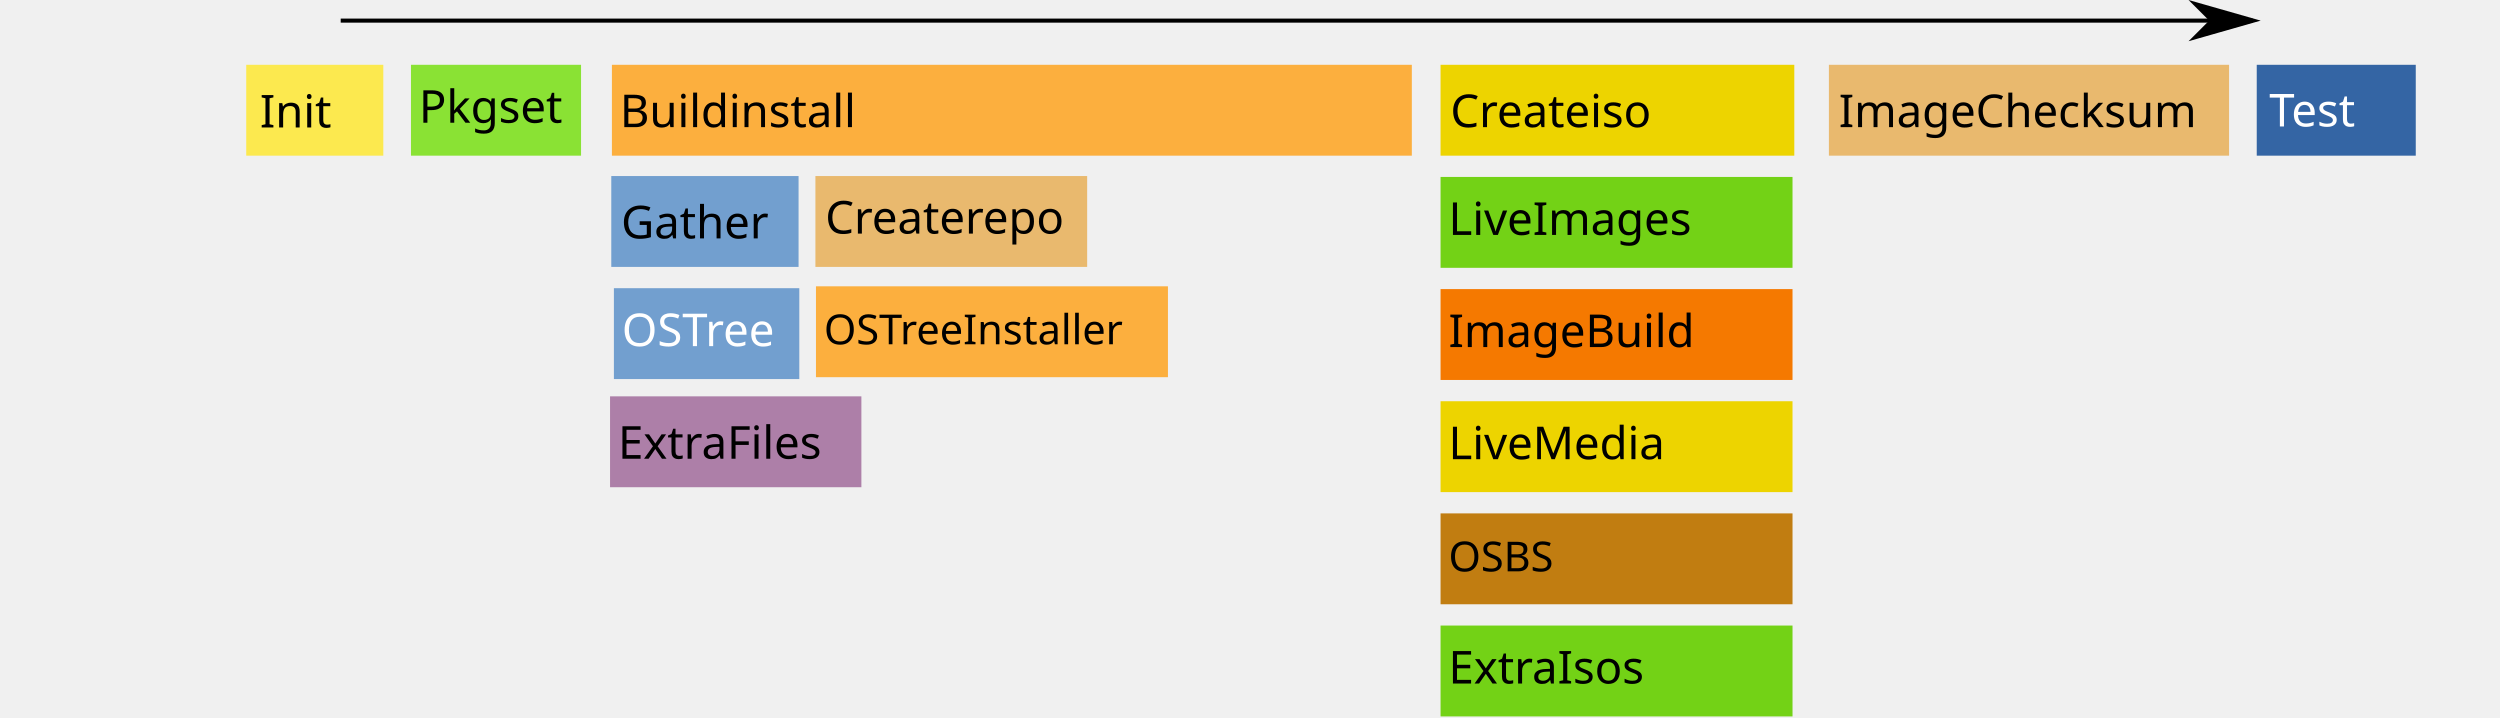
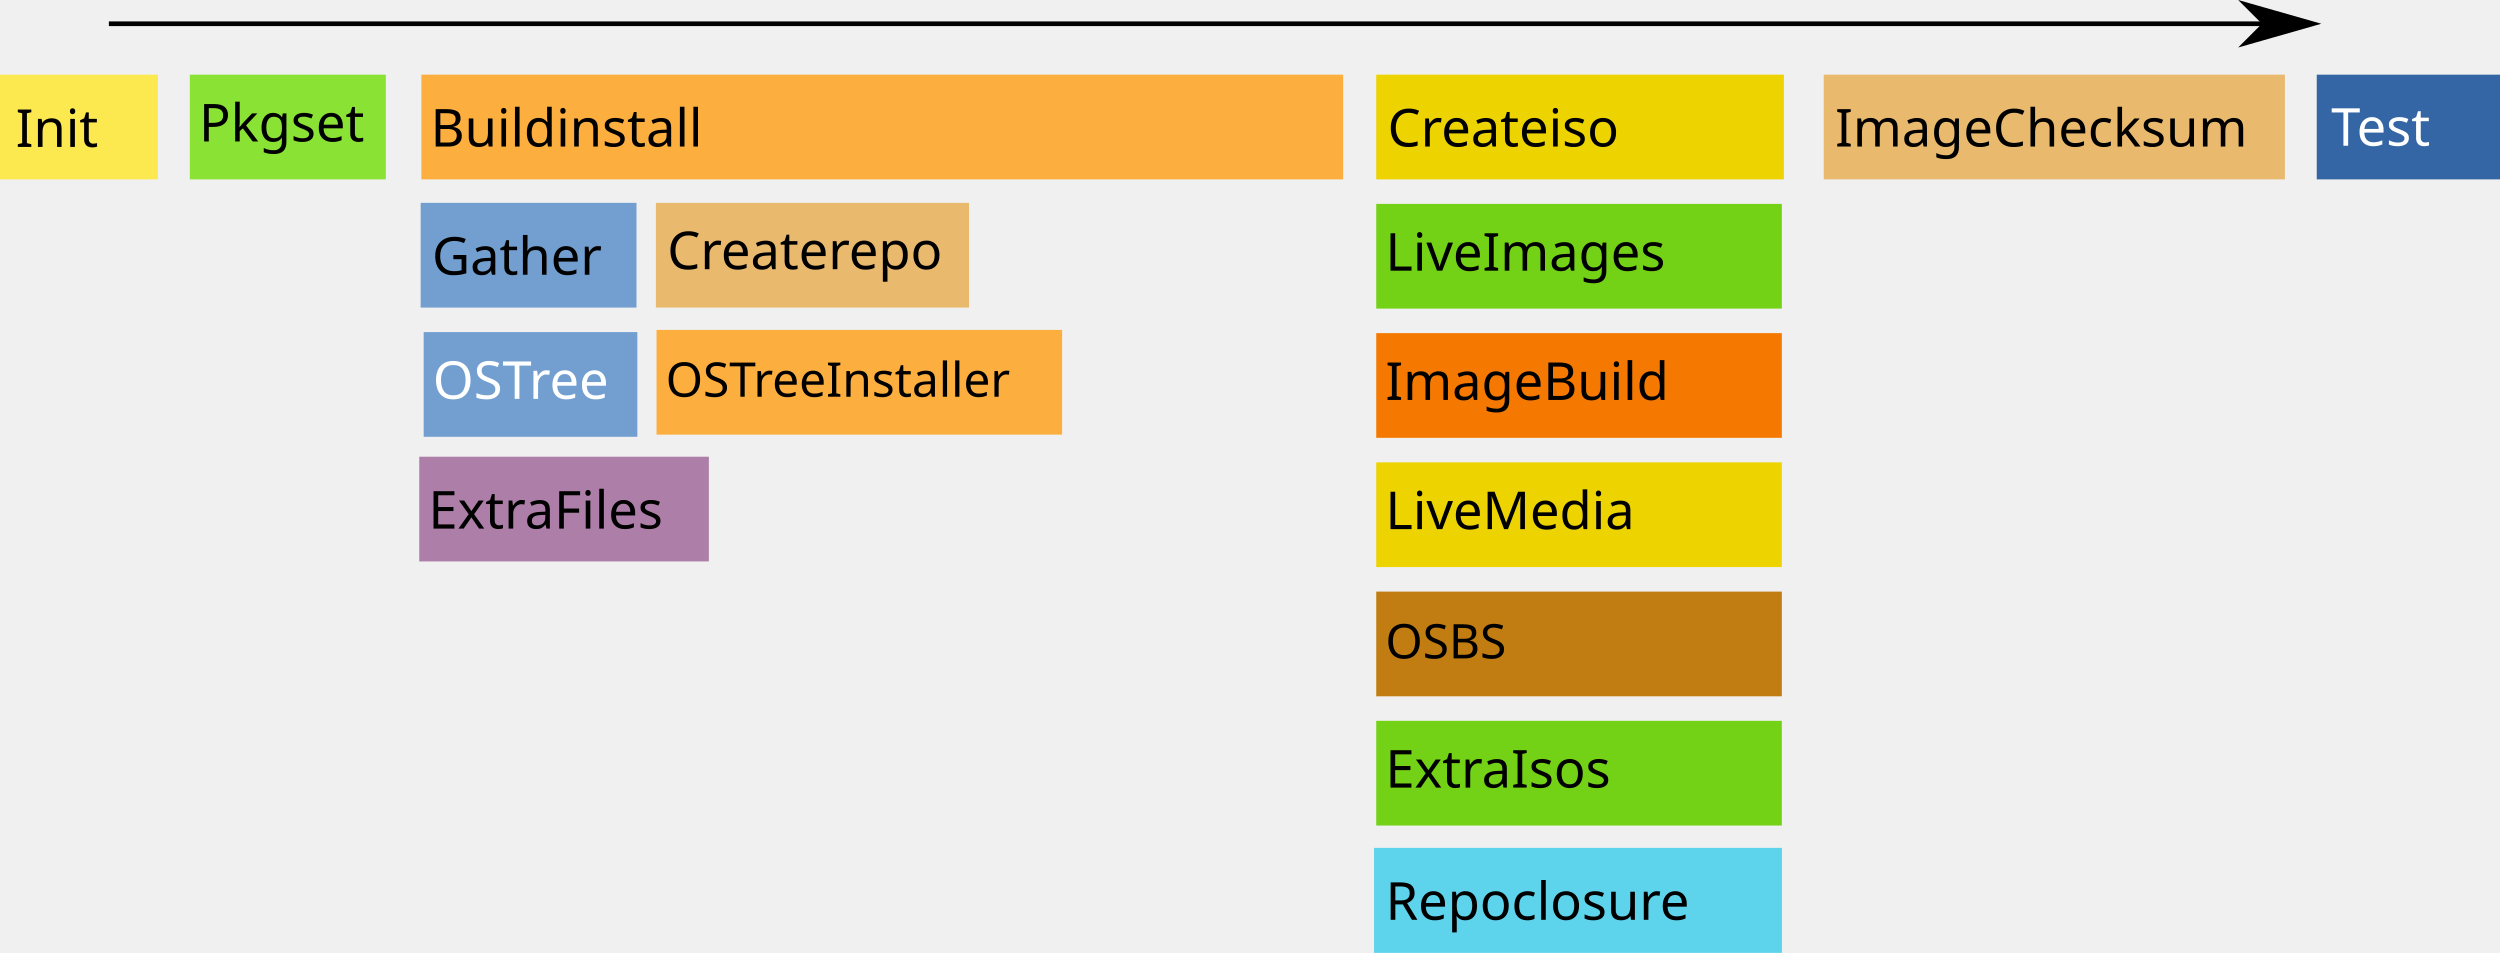
- <svg xmlns="http://www.w3.org/2000/svg" version="1.1" id="svg2" viewBox="0 0 771.665 221.5" height="221.5" width="771.665">
+ <svg xmlns="http://www.w3.org/2000/svg" version="1.1" id="svg2" viewBox="0 0 669.665 255.182" height="255.182" width="669.665">
  <defs id="defs4">
    <marker orient="auto" refY="0" refX="0" id="Arrow1Lend" style="overflow:visible">
      <path id="path4451" d="M 0,0 5,-5 -12.5,0 5,5 Z" style="fill:#000000;fill-opacity:1;fill-rule:evenodd;stroke:#000000;stroke-width:1pt;stroke-opacity:1" transform="matrix(-0.8,0,0,-0.8,-10,0)" />
    </marker>
  </defs>
-   <g id="layer1" transform="matrix(1.066667,0,0,1.066667,-2.473231,-910.8524)">
+   <g id="layer1" transform="matrix(1.066667,0,0,1.066667,-78.47322,-910.8524)">
    <g id="g3411" transform="translate(71.99326,-80.81712)">
      <rect transform="matrix(0,1,1,0,0,0)" y="49.25" x="953.491" height="49.215" width="26.296" id="rect3340" style="fill:#8ae234;fill-rule:evenodd;stroke:none;stroke-width:1px;stroke-linecap:butt;stroke-linejoin:miter;stroke-opacity:1" />
      <text id="text3360" y="970.266" x="51.555" style="font-style:normal;font-weight:normal;line-height:0%;font-family:sans-serif;letter-spacing:0px;word-spacing:0px;fill:#000000;fill-opacity:1;stroke:none;stroke-width:1px;stroke-linecap:butt;stroke-linejoin:miter;stroke-opacity:1" xml:space="preserve">
        <tspan style="font-size:13.148px;line-height:1.25" y="970.266" x="51.555" id="tspan3362">Pkgset</tspan>
      </text>
    </g>
    <g id="g3446" transform="translate(-22.54501,-80.81712)">
      <rect transform="matrix(0,1,1,0,0,0)" style="fill:#e9b96e;fill-rule:evenodd;stroke:none;stroke-width:1px;stroke-linecap:butt;stroke-linejoin:miter;stroke-opacity:1" id="rect3338-1" width="26.296" height="115.801" x="953.491" y="554.101" />
      <text id="text3384-0" y="971.54" x="556.957" style="font-style:normal;font-variant:normal;font-weight:normal;font-stretch:normal;line-height:0%;font-family:sans-serif;-inkscape-font-specification:'sans-serif, Normal';text-align:start;letter-spacing:0px;word-spacing:0px;writing-mode:lr-tb;text-anchor:start;fill:#000000;fill-opacity:1;stroke:none;stroke-width:1px;stroke-linecap:butt;stroke-linejoin:miter;stroke-opacity:1" xml:space="preserve">
        <tspan style="font-size:13.148px;line-height:1.25" id="tspan3391" x="556.957" y="971.54">ImageChecksum</tspan>
      </text>
    </g>
    <g id="g3398" transform="translate(101.3789,-80.81712)">
      <rect transform="matrix(0,1,1,0,0,0)" style="fill:#3465a4;fill-rule:evenodd;stroke:none;stroke-width:1px;stroke-linecap:butt;stroke-linejoin:miter;stroke-opacity:1" id="rect3400" width="26.296" height="46.018" x="953.491" y="553.982" />
      <text id="text3396" y="971.338" x="557.616" style="font-style:normal;font-weight:normal;line-height:0%;font-family:sans-serif;letter-spacing:0px;word-spacing:0px;fill:#ffffff;fill-opacity:1;stroke:none;stroke-width:1px;stroke-linecap:butt;stroke-linejoin:miter;stroke-opacity:1" xml:space="preserve">
        <tspan style="font-size:13.148px;line-height:1.25" y="971.338" x="557.616" id="tspan3398">Test</tspan>
      </text>
    </g>
    <g transform="translate(71.24996,-0.3440404)" id="g3720">
      <rect transform="matrix(0,1,1,0,0,0)" y="2.319" x="873.018" height="39.67" width="26.296" id="rect3336" style="fill:#fce94f;fill-rule:evenodd;stroke:none;stroke-width:1px;stroke-linecap:butt;stroke-linejoin:miter;stroke-opacity:1" />
      <text id="text3356" y="891.16" x="6.26" style="font-style:normal;font-weight:normal;line-height:0%;font-family:sans-serif;letter-spacing:0px;word-spacing:0px;fill:#000000;fill-opacity:1;stroke:none;stroke-width:1px;stroke-linecap:butt;stroke-linejoin:miter;stroke-opacity:1" xml:space="preserve">
        <tspan style="font-size:13.148px;line-height:1.25" y="891.16" x="6.26" id="tspan3358">Init</tspan>
      </text>
    </g>
    <path style="fill:none;fill-rule:evenodd;stroke:#000000;stroke-width:1.175px;stroke-linecap:butt;stroke-linejoin:miter;stroke-opacity:1;marker-end:url(#Arrow1Lend)" d="M 100.909,859.889 H 654.227" id="path3642" />
    <g transform="translate(75.92569,-0.3440404)" id="g3668">
      <g id="g3663">
        <rect style="fill:#fcaf3e;fill-rule:evenodd;stroke:none;stroke-width:1px;stroke-linecap:butt;stroke-linejoin:miter;stroke-opacity:1" id="rect3342" width="26.296" height="231.477" x="873.018" y="103.464" transform="matrix(0,1,1,0,0,0)" />
        <text xml:space="preserve" style="font-style:normal;font-weight:normal;line-height:0%;font-family:sans-serif;letter-spacing:0px;word-spacing:0px;fill:#000000;fill-opacity:1;stroke:none;stroke-width:1px;stroke-linecap:butt;stroke-linejoin:miter;stroke-opacity:1" x="105.768" y="891.067" id="text3364">
          <tspan id="tspan3366" x="105.768" y="891.067" style="font-size:13.148px;line-height:1.25">Buildinstall</tspan>
        </text>
      </g>
      <g id="g3639">
        <rect style="fill:#729fcf;fill-rule:evenodd;stroke:none;stroke-width:1px;stroke-linecap:butt;stroke-linejoin:miter;stroke-opacity:1" id="rect3344" width="26.296" height="54.198" x="905.21" y="103.282" transform="matrix(0,1,1,0,0,0)" />
        <text xml:space="preserve" style="font-style:normal;font-weight:normal;line-height:0%;font-family:sans-serif;letter-spacing:0px;word-spacing:0px;fill:#000000;fill-opacity:1;stroke:none;stroke-width:1px;stroke-linecap:butt;stroke-linejoin:miter;stroke-opacity:1" x="106.138" y="923.259" id="text3368">
          <tspan id="tspan3370" x="106.138" y="923.259" style="font-size:13.148px;line-height:1.25">Gather</tspan>
        </text>
      </g>
      <g id="g3647" transform="translate(-59.99997,63.74997)">
        <g id="g3644">
          <rect transform="matrix(0,1,1,0,0,0)" y="162.926" x="905.21" height="72.73" width="26.296" id="rect3346" style="fill:#ad7fa8;fill-rule:evenodd;stroke:none;stroke-width:1px;stroke-linecap:butt;stroke-linejoin:miter;stroke-opacity:1" />
        </g>
        <text xml:space="preserve" style="font-style:normal;font-weight:normal;line-height:0%;font-family:sans-serif;letter-spacing:0px;word-spacing:0px;fill:#000000;fill-opacity:1;stroke:none;stroke-width:1px;stroke-linecap:butt;stroke-linejoin:miter;stroke-opacity:1" x="165.23" y="923.259" id="text3372">
          <tspan id="tspan3374" x="165.23" y="923.259" style="font-size:13.148px;line-height:1.25">ExtraFiles</tspan>
        </text>
      </g>
      <g id="g3658" transform="translate(-78.74996)">
        <rect style="fill:#e9b96e;fill-rule:evenodd;stroke:none;stroke-width:1px;stroke-linecap:butt;stroke-linejoin:miter;stroke-opacity:1" id="rect3348" width="26.296" height="78.636" x="905.21" y="241.102" transform="matrix(0,1,1,0,0,0)" />
        <text xml:space="preserve" style="font-style:normal;font-weight:normal;line-height:0%;font-family:sans-serif;letter-spacing:0px;word-spacing:0px;fill:#000000;fill-opacity:1;stroke:none;stroke-width:1px;stroke-linecap:butt;stroke-linejoin:miter;stroke-opacity:1" x="243.959" y="921.869" id="text3376">
          <tspan id="tspan3378" x="243.959" y="921.869" style="font-size:13.148px;line-height:1.25">Createrepo</tspan>
        </text>
      </g>
      <g transform="translate(-150.564,114.1166)" id="g3408">
        <rect style="fill:#729fcf;fill-rule:evenodd;stroke:none;stroke-width:1px;stroke-linecap:butt;stroke-linejoin:miter;stroke-opacity:1" id="rect3350-3" width="26.296" height="53.654" x="823.547" y="254.602" transform="matrix(0,1,1,0,0,0)" />
        <text xml:space="preserve" style="font-style:normal;font-weight:normal;line-height:0%;font-family:sans-serif;text-align:start;letter-spacing:0px;word-spacing:0px;writing-mode:lr-tb;text-anchor:start;fill:#ffffff;fill-opacity:1;stroke:none;stroke-width:1px;stroke-linecap:butt;stroke-linejoin:miter;stroke-opacity:1" x="256.906" y="840.322" id="text3380-2">
          <tspan y="840.322" x="256.906" id="tspan3406" style="font-size:13.148px;line-height:1.25">OSTree</tspan>
        </text>
      </g>
      <g id="g288" transform="translate(-328.3911,-85.51782)">
        <g id="g3653" transform="translate(0.5670658)">
          <rect transform="matrix(0,1,1,0,0,0)" y="490.338" x="1022.637" height="101.851" width="26.296" id="rect3428" style="fill:#fcaf3e;fill-rule:evenodd;stroke:none;stroke-width:1px;stroke-linecap:butt;stroke-linejoin:miter;stroke-opacity:1" />
          <text id="text3430" y="1039.412" x="492.642" style="font-style:normal;font-variant:normal;font-weight:normal;font-stretch:normal;line-height:0%;font-family:sans-serif;-inkscape-font-specification:'sans-serif, Normal';text-align:start;letter-spacing:0px;word-spacing:0px;writing-mode:lr-tb;text-anchor:start;fill:#000000;fill-opacity:1;stroke:none;stroke-width:1px;stroke-linecap:butt;stroke-linejoin:miter;stroke-opacity:1" xml:space="preserve">
            <tspan style="font-size:12px;line-height:0" y="1039.412" x="492.642" id="tspan283">OSTreeInstaller</tspan>
          </text>
        </g>
      </g>
    </g>
-     <g transform="translate(-29.68356,-0.3440889)" id="g236">
-       <g id="g3458" transform="translate(28.72396,-80.47303)">
+     <g id="g1061">
+       <g id="g3458" transform="translate(-0.959604,-80.81712)">
        <rect y="420.136" x="953.491" height="102.366" width="26.296" id="rect3338" style="fill:#edd400;fill-rule:evenodd;stroke:none;stroke-width:1px;stroke-linecap:butt;stroke-linejoin:miter;stroke-opacity:1" transform="matrix(0,1,1,0,0,0)" />
        <text xml:space="preserve" style="font-style:normal;font-weight:normal;line-height:0%;font-family:sans-serif;letter-spacing:0px;word-spacing:0px;fill:#000000;fill-opacity:1;stroke:none;stroke-width:1px;stroke-linecap:butt;stroke-linejoin:miter;stroke-opacity:1" x="422.993" y="971.54" id="text3384">
          <tspan style="font-size:13.148px;line-height:1.25" id="tspan3386" x="422.993" y="971.54">Createiso</tspan>
        </text>
      </g>
-       <g transform="translate(28.46751,-84.18123)" id="g3453">
+       <g transform="translate(-1.216051,-84.52532)" id="g3453">
        <rect style="fill:#73d216;fill-rule:evenodd;stroke:none;stroke-width:1px;stroke-linecap:butt;stroke-linejoin:miter;stroke-opacity:1" id="rect3352" width="26.296" height="101.851" x="989.652" y="420.393" transform="matrix(0,1,1,0,0,0)" />
        <text xml:space="preserve" style="font-style:normal;font-weight:normal;line-height:0%;font-family:sans-serif;letter-spacing:0px;word-spacing:0px;fill:#000000;fill-opacity:1;stroke:none;stroke-width:1px;stroke-linecap:butt;stroke-linejoin:miter;stroke-opacity:1" x="422.698" y="1006.428" id="text3388">
          <tspan style="font-size:13.148px;line-height:1.25" id="tspan3390" x="422.698" y="1006.428">LiveImages</tspan>
        </text>
      </g>
-       <g transform="translate(28.46751,-88.14188)" id="g3448">
+       <g transform="translate(-1.216051,-88.48597)" id="g3448">
        <rect style="fill:#f57900;fill-rule:evenodd;stroke:none;stroke-width:1px;stroke-linecap:butt;stroke-linejoin:miter;stroke-opacity:1" id="rect3354" width="26.296" height="101.851" x="1026.066" y="420.393" transform="matrix(0,1,1,0,0,0)" />
        <text xml:space="preserve" style="font-style:normal;font-weight:normal;line-height:0%;font-family:sans-serif;letter-spacing:0px;word-spacing:0px;fill:#000000;fill-opacity:1;stroke:none;stroke-width:1px;stroke-linecap:butt;stroke-linejoin:miter;stroke-opacity:1" x="422.698" y="1042.842" id="text3392">
          <tspan style="font-size:13.148px;line-height:1.25" id="tspan3394" x="422.698" y="1042.842">ImageBuild</tspan>
        </text>
      </g>
-       <g transform="translate(27.76042,-92.4581)" id="g3443">
+       <g transform="translate(-1.923143,-92.80219)" id="g3443">
        <rect transform="matrix(0,1,1,0,0,0)" y="421.1" x="1062.836" height="101.851" width="26.296" id="rect3422" style="fill:#edd400;fill-rule:evenodd;stroke:none;stroke-width:1px;stroke-linecap:butt;stroke-linejoin:miter;stroke-opacity:1" />
        <text id="text3424" y="1079.611" x="423.405" style="font-style:normal;font-weight:normal;line-height:0%;font-family:sans-serif;text-align:start;letter-spacing:0px;word-spacing:0px;writing-mode:lr-tb;text-anchor:start;fill:#000000;fill-opacity:1;stroke:none;stroke-width:1px;stroke-linecap:butt;stroke-linejoin:miter;stroke-opacity:1" xml:space="preserve">
          <tspan style="font-size:13.148px;line-height:1.25" y="1079.611" x="423.405" id="tspan3434">LiveMedia</tspan>
        </text>
      </g>
-       <g id="g306" transform="translate(-41.47676,-46.1016)">
-         <rect transform="matrix(0,1,1,0,0,0)" y="490.338" x="1048.933" height="101.851" width="26.296" id="rect290" style="fill:#c17d11;fill-rule:evenodd;stroke:none;stroke-width:1px;stroke-linecap:butt;stroke-linejoin:miter;stroke-opacity:1" />
-         <text id="text294" y="1065.708" x="492.642" style="font-style:normal;font-variant:normal;font-weight:normal;font-stretch:normal;line-height:0%;font-family:sans-serif;-inkscape-font-specification:'sans-serif, Normal';text-align:start;letter-spacing:0px;word-spacing:0px;writing-mode:lr-tb;text-anchor:start;fill:#000000;fill-opacity:1;stroke:none;stroke-width:1px;stroke-linecap:butt;stroke-linejoin:miter;stroke-opacity:1" xml:space="preserve">
-           <tspan style="font-size:12px;line-height:0" id="tspan301" x="492.642" y="1065.708">OSBS</tspan>
+       <g id="g204">
+         <rect transform="matrix(0,1,1,0,0,0)" y="419.177" x="1002.487" height="101.851" width="26.296" id="rect290" style="fill:#c17d11;fill-rule:evenodd;stroke:none;stroke-width:1px;stroke-linecap:butt;stroke-linejoin:miter;stroke-opacity:1" />
+         <text id="text294" y="1019.262" x="421.482" style="font-style:normal;font-variant:normal;font-weight:normal;font-stretch:normal;line-height:0%;font-family:sans-serif;-inkscape-font-specification:'sans-serif, Normal';text-align:start;letter-spacing:0px;word-spacing:0px;writing-mode:lr-tb;text-anchor:start;fill:#000000;fill-opacity:1;stroke:none;stroke-width:1px;stroke-linecap:butt;stroke-linejoin:miter;stroke-opacity:1" xml:space="preserve">
+           <tspan style="font-size:12px;line-height:0" id="tspan301" x="421.482" y="1019.262">OSBS</tspan>
        </text>
      </g>
-       <g id="g3819" transform="translate(0,-16.94908)">
+       <g id="g3819" transform="translate(-29.68356,-17.29317)">
        <rect transform="matrix(0,1,1,0,0,0)" y="448.861" x="1052.234" height="101.851" width="26.296" id="rect3801" style="fill:#73d216;fill-rule:evenodd;stroke:none;stroke-width:1px;stroke-linecap:butt;stroke-linejoin:miter;stroke-opacity:1" />
        <text id="text3805" y="1069.009" x="451.165" style="font-style:normal;font-weight:normal;line-height:0%;font-family:sans-serif;letter-spacing:0px;word-spacing:0px;fill:#000000;fill-opacity:1;stroke:none;stroke-width:1px;stroke-linecap:butt;stroke-linejoin:miter;stroke-opacity:1" xml:space="preserve">
          <tspan id="tspan3812" y="1069.009" x="451.165" style="font-size:13.148px;line-height:1.25">ExtraIsos</tspan>
        </text>
      </g>
+       <g id="g1031">
+         <rect transform="matrix(0,1,1,0,0,0)" style="fill:#5ed4ec;fill-opacity:1;fill-rule:evenodd;stroke:none;stroke-width:1px;stroke-linecap:butt;stroke-linejoin:miter;stroke-opacity:1" id="rect206" width="26.296" height="102.366" x="1066.861" y="418.663" />
+         <text id="text210" y="1084.91" x="421.519" style="font-style:normal;font-weight:normal;line-height:0%;font-family:sans-serif;letter-spacing:0px;word-spacing:0px;fill:#000000;fill-opacity:1;stroke:none;stroke-width:1px;stroke-linecap:butt;stroke-linejoin:miter;stroke-opacity:1" xml:space="preserve">
+           <tspan y="1084.91" x="421.519" id="tspan208" style="font-size:13.148px;line-height:1.25">Repoclosure</tspan>
+         </text>
+       </g>
+       <g id="g1031">
+         <rect transform="matrix(0,1,1,0,0,0)" style="fill:#5ed4ec;fill-opacity:1;fill-rule:evenodd;stroke:none;stroke-width:1px;stroke-linecap:butt;stroke-linejoin:miter;stroke-opacity:1" id="rect206" width="26.296" height="102.366" x="1066.861" y="418.663" />
+         <text id="text210" y="1084.91" x="421.519" style="font-style:normal;font-weight:normal;line-height:0%;font-family:sans-serif;letter-spacing:0px;word-spacing:0px;fill:#000000;fill-opacity:1;stroke:none;stroke-width:1px;stroke-linecap:butt;stroke-linejoin:miter;stroke-opacity:1" xml:space="preserve">
+           <tspan y="1084.91" x="421.519" id="tspan208" style="font-size:13.148px;line-height:1.25">Repoclosure</tspan>
+         </text>
+       </g>
    </g>
  </g>
</svg>
